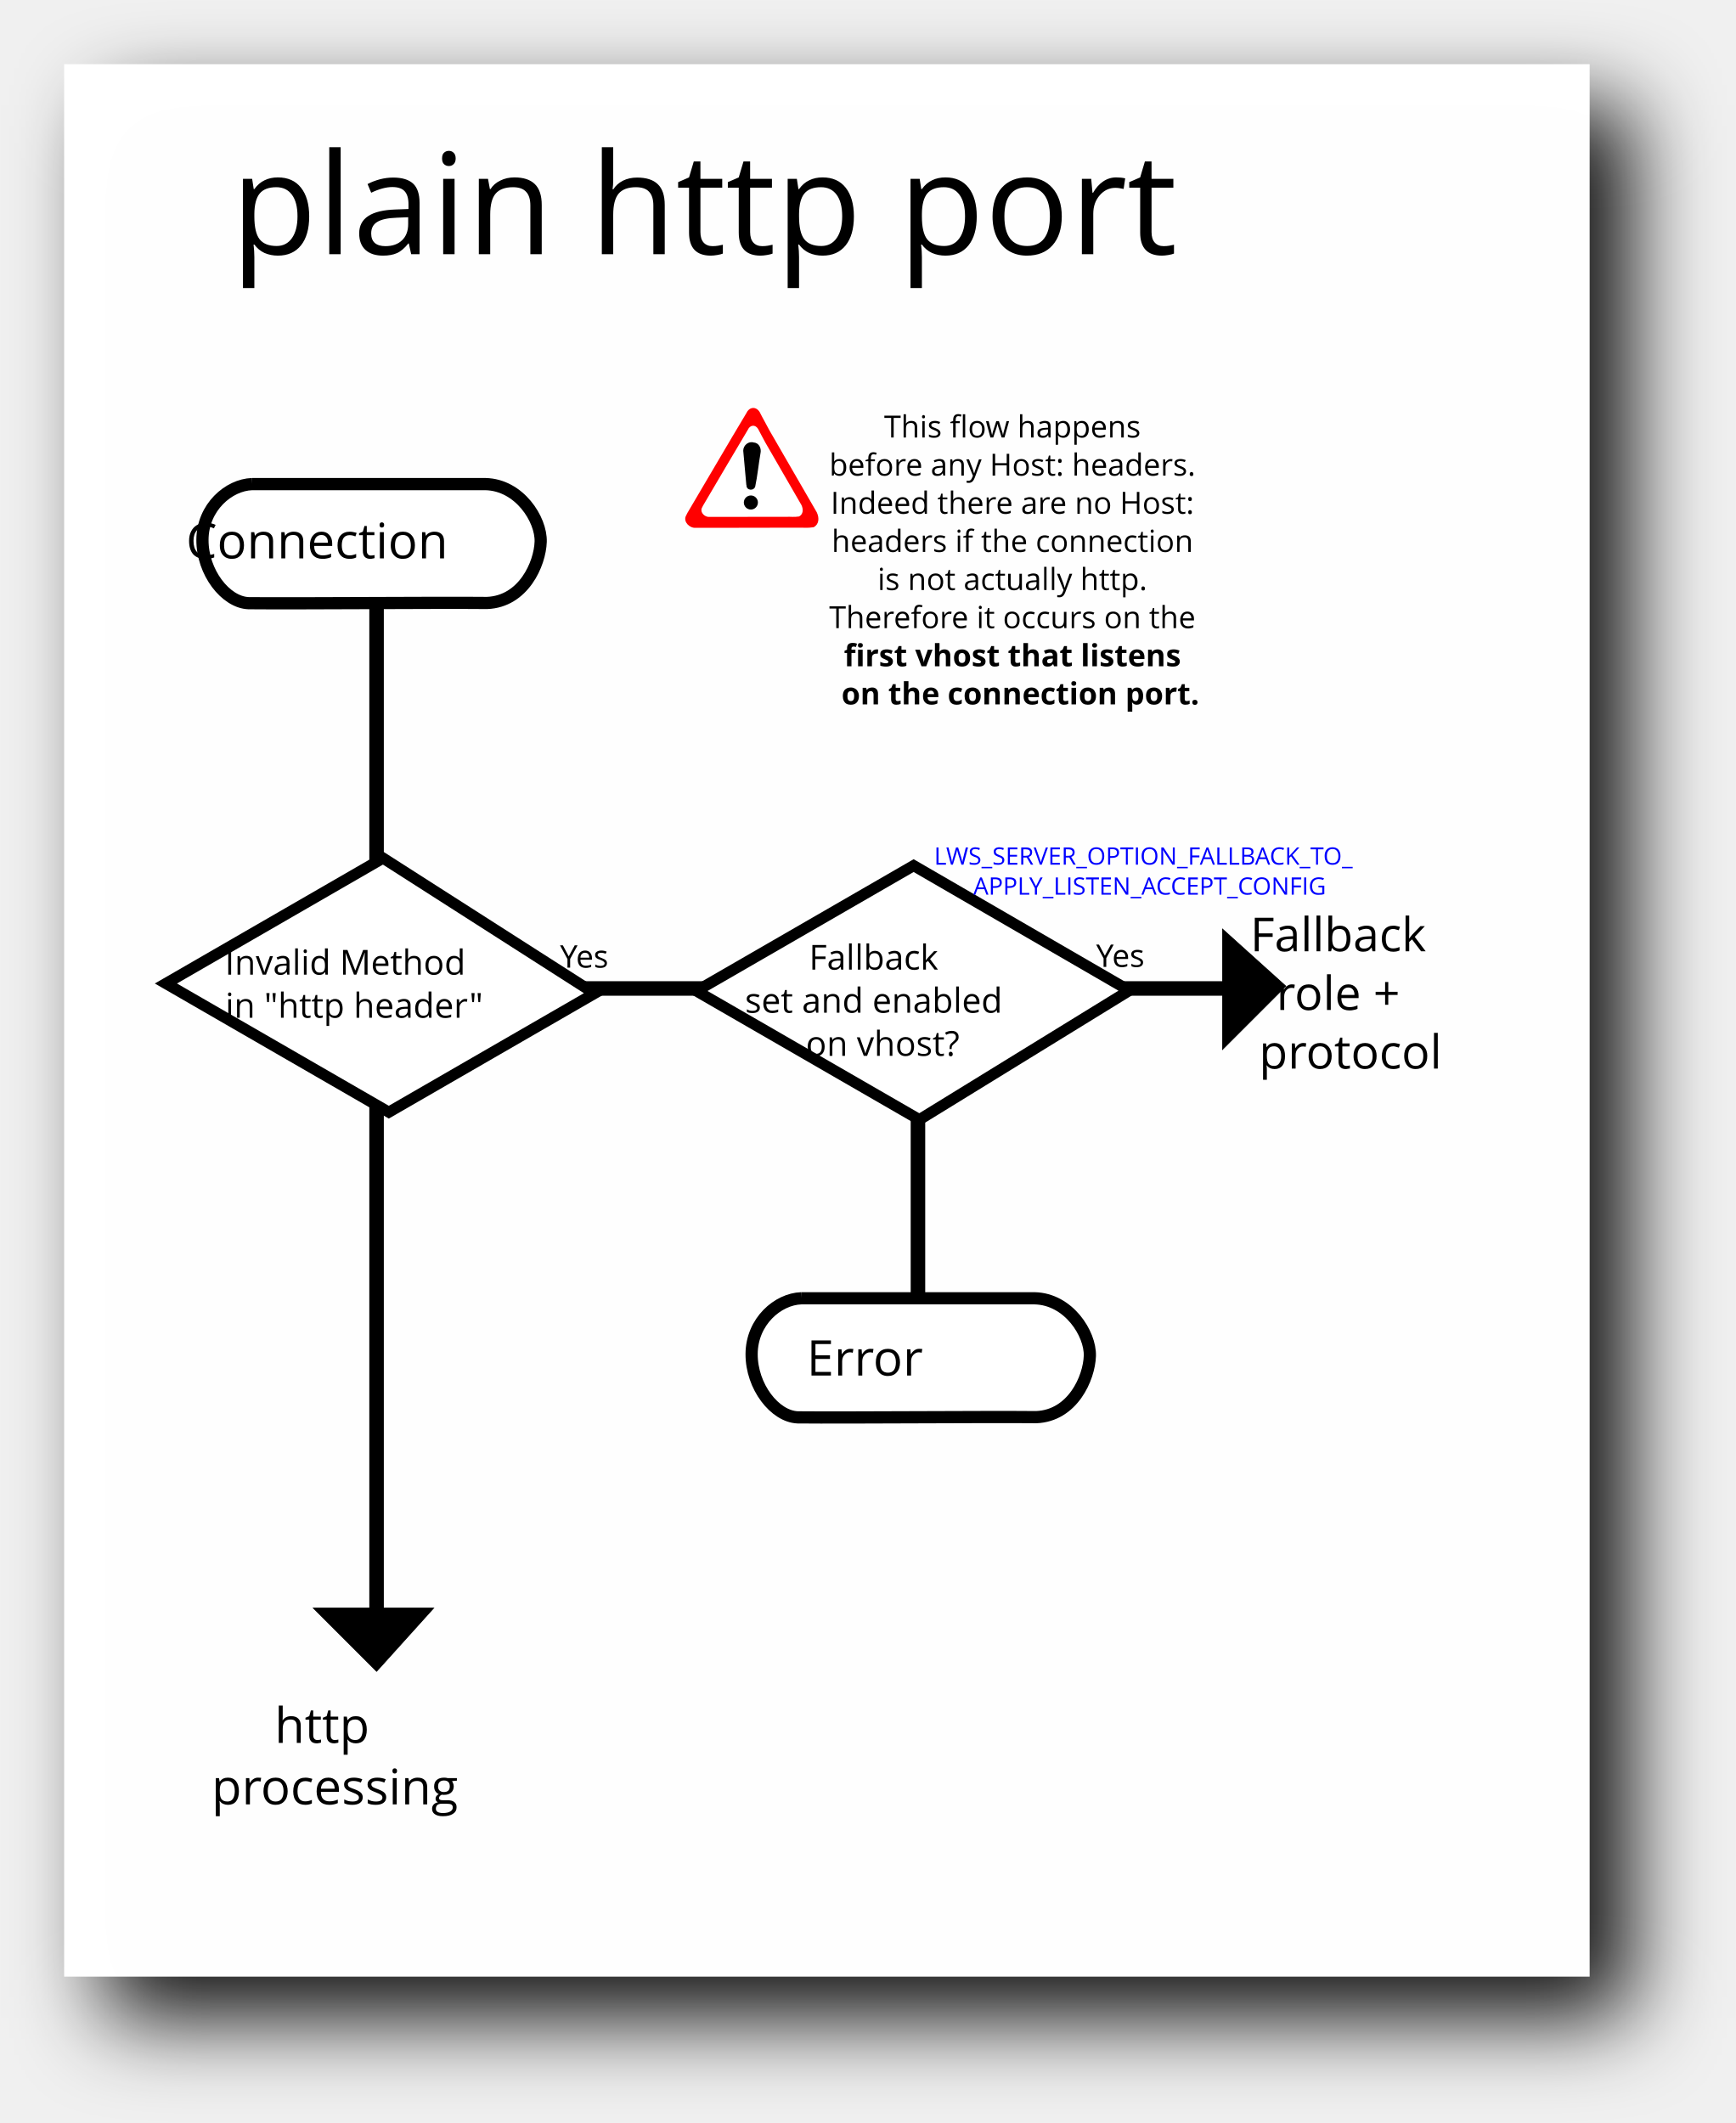
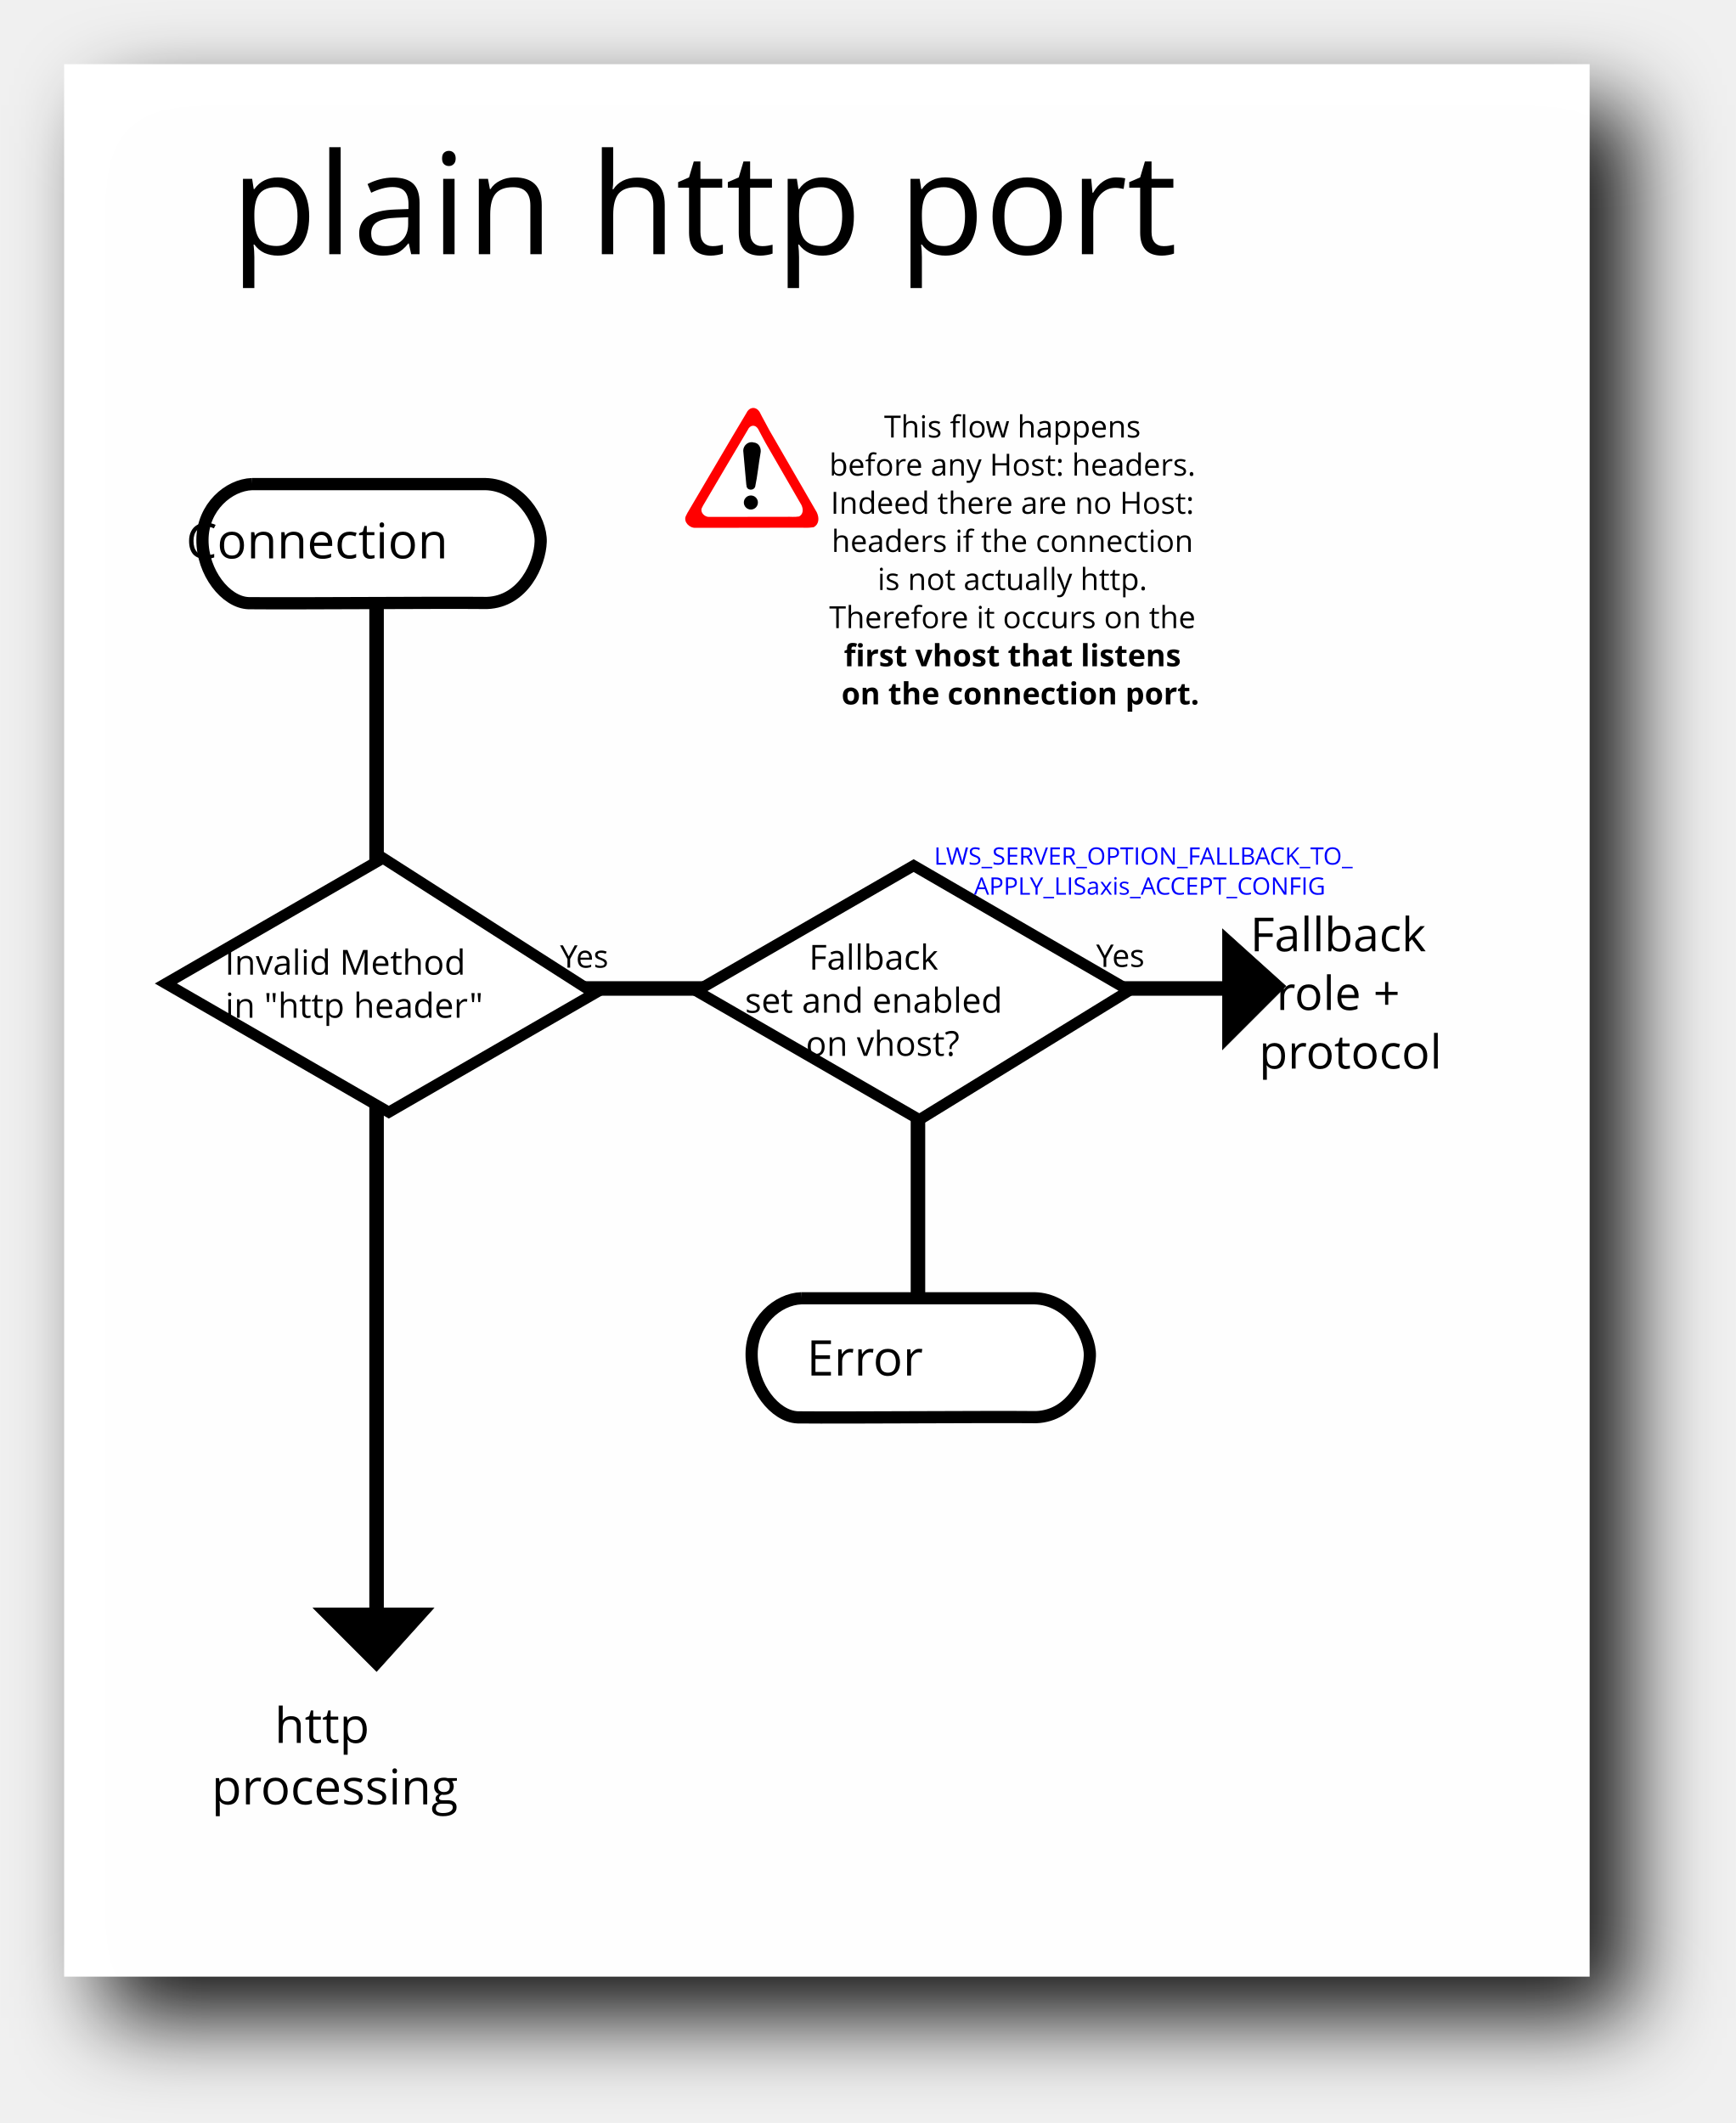
<svg xmlns="http://www.w3.org/2000/svg" width="171.61mm" height="209.9mm" version="1.1" viewBox="0 0 171.614 209.897">
  <defs>
    <filter id="a" x="-.069" y="-.055" width="1.138" height="1.11" color-interpolation-filters="sRGB">
      <feGaussianBlur stdDeviation="15.815" />
    </filter>
  </defs>
  <g transform="translate(503.09 509.47)">
    <rect transform="matrix(.27404 0 0 .27404 -943.39 -698.21)" x="1644.6" y="726.68" width="550.33" height="690.03" fill-opacity=".933" filter="url(#a)" />
    <rect x="-496.75" y="-503.13" width="150.81" height="189.09" fill="#fff" fill-opacity=".996" />
    <path d="m-478.17-461.61h23.075c3.36 0.075 5.526 3.504 5.456 5.698s-1.697 5.915-5.302 6.054c-5.035-0.051-18.547 0.071-23.582 0.021-2.258-0.088-4.567-3.04-4.553-6.265 0.014-3.225 2.601-5.433 4.907-5.508z" fill="#fff" stroke="#000" stroke-width="1.206" />
    <g>
      <rect x="-413.06" y="-406.97" width="1.435" height="26.25" />
      <rect transform="rotate(90)" x="-412.46" y="381.78" width="1.435" height="72.606" />
      <rect x="-466.58" y="-449.89" width="1.435" height="100.28" />
    </g>
    <g fill="#000000" font-family="'Open Sans'" letter-spacing="0px" text-anchor="middle" word-spacing="0px">
      <text x="-465.568" y="-337.153" dominant-baseline="auto" font-size="4.864px" stroke-width=".304" text-align="center" style="font-feature-settings:normal;font-variant-alternates:normal;font-variant-caps:normal;font-variant-ligatures:normal;font-variant-numeric:normal;font-variant-position:normal;line-height:1.25;shape-padding:0;text-decoration-color:#000000;text-decoration-line:none;text-decoration-style:solid;text-indent:0;text-orientation:mixed;text-transform:none;white-space:normal" xml:space="preserve">
        <tspan x="-465.568" y="-337.153">http</tspan>
        <tspan x="-465.568" y="-331.073">processing</tspan>
      </text>
      <text x="-467.326" y="-454.264" dominant-baseline="auto" font-size="4.864px" stroke-width=".304" text-align="center" style="font-feature-settings:normal;font-variant-alternates:normal;font-variant-caps:normal;font-variant-ligatures:normal;font-variant-numeric:normal;font-variant-position:normal;line-height:1.25;shape-padding:0;text-decoration-color:#000000;text-decoration-line:none;text-decoration-style:solid;text-indent:0;text-orientation:mixed;text-transform:none;white-space:normal" xml:space="preserve">
        <tspan x="-467.326" y="-454.264" stroke-width=".304">Connection</tspan>
      </text>
      <text x="-365.377" y="-415.42" dominant-baseline="auto" font-size="4.64px" stroke-width=".105" text-align="center" style="font-feature-settings:normal;font-variant-alternates:normal;font-variant-caps:normal;font-variant-ligatures:normal;font-variant-numeric:normal;font-variant-position:normal;line-height:1.25;shape-padding:0;text-decoration-color:#000000;text-decoration-line:none;text-decoration-style:solid;text-indent:0;text-orientation:mixed;text-transform:none;white-space:normal" xml:space="preserve">
        <tspan x="-365.377" y="-415.42">Fallback</tspan>
        <tspan x="-365.377" y="-409.619">role +</tspan>
        <tspan x="-365.377" y="-403.819">protocol</tspan>
      </text>
    </g>
    <path d="m-460.22-350.48h-11.894l6.255 6.255z" stroke="#000" stroke-width=".073px" />
    <g>
      <path d="m-465.22-424.63-21.47 12.396 22.038 12.723 20.338-11.742z" fill="#fff" stroke="#000" stroke-width="1.096" />
      <text x="-464.975" y="-413.111" dominant-baseline="auto" fill="#000000" font-family="'Open Sans'" font-size="3.409px" letter-spacing="0px" stroke-width=".213" text-align="center" text-anchor="middle" word-spacing="0px" style="font-feature-settings:normal;font-variant-alternates:normal;font-variant-caps:normal;font-variant-ligatures:normal;font-variant-numeric:normal;font-variant-position:normal;line-height:1.25;shape-padding:0;text-decoration-color:#000000;text-decoration-line:none;text-decoration-style:solid;text-indent:0;text-orientation:mixed;text-transform:none;white-space:normal" xml:space="preserve">
        <tspan x="-464.975" y="-413.111">Invalid Method</tspan>
        <tspan x="-464.975" y="-408.849">in "http header"</tspan>
      </text>
      <path d="m-412.77-423.89-21.47 12.396 22.038 12.723 20.748-12.767z" fill="#fff" stroke="#000" stroke-width="1.096" />
      <text x="-412.73" y="-413.605" dominant-baseline="auto" fill="#000000" font-family="'Open Sans'" font-size="3.409px" letter-spacing="0px" stroke-width=".213" text-align="center" text-anchor="middle" word-spacing="0px" style="font-feature-settings:normal;font-variant-alternates:normal;font-variant-caps:normal;font-variant-ligatures:normal;font-variant-numeric:normal;font-variant-position:normal;line-height:1.25;shape-padding:0;text-decoration-color:#000000;text-decoration-line:none;text-decoration-style:solid;text-indent:0;text-orientation:mixed;text-transform:none;white-space:normal" xml:space="preserve">
        <tspan x="-412.73" y="-413.605">Fallback</tspan>
        <tspan x="-412.73" y="-409.344">set and enabled</tspan>
        <tspan x="-412.73" y="-405.082">on vhost?</tspan>
      </text>
    </g>
    <path d="m-382.23-417.61v11.894l6.255-6.255z" stroke="#000" stroke-width=".073px" />
    <path d="m-423.88-381.11h23.075c3.36 0.075 5.526 3.504 5.456 5.698-0.07 2.194-1.697 5.915-5.302 6.054-5.035-0.051-18.547 0.071-23.582 0.021-2.258-0.088-4.567-3.04-4.553-6.265 0.014-3.225 2.601-5.433 4.907-5.508z" fill="#fff" stroke="#000" stroke-width="1.206" />
    <g fill="#000000" font-family="'Open Sans'" letter-spacing="0px" text-anchor="middle" word-spacing="0px">
      <text x="-413.179" y="-373.471" dominant-baseline="auto" font-size="4.864px" stroke-width=".304" text-align="center" style="font-feature-settings:normal;font-variant-alternates:normal;font-variant-caps:normal;font-variant-ligatures:normal;font-variant-numeric:normal;font-variant-position:normal;line-height:1.25;shape-padding:0;text-decoration-color:#000000;text-decoration-line:none;text-decoration-style:solid;text-indent:0;text-orientation:mixed;text-transform:none;white-space:normal" xml:space="preserve">
        <tspan x="-413.179" y="-373.471" stroke-width=".304">Error</tspan>
      </text>
      <text x="-442.518" y="-413.804" dominant-baseline="auto" font-size="3.094px" stroke-width=".073" text-align="center" style="font-feature-settings:normal;font-variant-alternates:normal;font-variant-caps:normal;font-variant-ligatures:normal;font-variant-numeric:normal;font-variant-position:normal;line-height:1.25;shape-padding:0;text-decoration-color:#000000;text-decoration-line:none;text-decoration-style:solid;text-indent:0;text-orientation:mixed;text-transform:none;white-space:normal" xml:space="preserve">
        <tspan x="-442.518" y="-413.804" stroke-width=".073">Yes</tspan>
      </text>
      <text x="-389.518" y="-413.875" dominant-baseline="auto" font-size="3.094px" stroke-width=".073" text-align="center" style="font-feature-settings:normal;font-variant-alternates:normal;font-variant-caps:normal;font-variant-ligatures:normal;font-variant-numeric:normal;font-variant-position:normal;line-height:1.25;shape-padding:0;text-decoration-color:#000000;text-decoration-line:none;text-decoration-style:solid;text-indent:0;text-orientation:mixed;text-transform:none;white-space:normal" xml:space="preserve">
        <tspan x="-389.518" y="-413.875" stroke-width=".073">Yes</tspan>
      </text>
    </g>
    <g>
      <text x="-387.278" y="-423.984" dominant-baseline="auto" fill="#0000ff" font-family="'Open Sans'" font-size="2.376px" letter-spacing="0px" stroke-width=".012" text-align="center" text-anchor="middle" word-spacing="0px" style="font-feature-settings:normal;font-variant-alternates:normal;font-variant-caps:normal;font-variant-ligatures:normal;font-variant-numeric:normal;font-variant-position:normal;line-height:1.25;shape-padding:0;text-decoration-color:#000000;text-decoration-line:none;text-decoration-style:solid;text-indent:0;text-orientation:mixed;text-transform:none;white-space:normal" xml:space="preserve">
        <tspan x="-387.278" y="-423.984">LWS_SERVER_OPTION_FALLBACK_TO_</tspan>
-         <tspan x="-387.278" y="-421.014">APPLY_LISTEN_ACCEPT_CONFIG</tspan>
+         <tspan x="-387.278" y="-421.014">APPLY_LISaxis_ACCEPT_CONFIG</tspan>
      </text>
      <text x="-420.851" y="-484.34" dominant-baseline="auto" fill="#000000" font-family="'Open Sans'" font-size="13.921px" letter-spacing="0px" stroke-width=".073" text-align="center" text-anchor="middle" word-spacing="0px" style="font-feature-settings:normal;font-variant-alternates:normal;font-variant-caps:normal;font-variant-ligatures:normal;font-variant-numeric:normal;font-variant-position:normal;line-height:1.25;shape-padding:0;text-decoration-color:#000000;text-decoration-line:none;text-decoration-style:solid;text-indent:0;text-orientation:mixed;text-transform:none;white-space:normal" xml:space="preserve">
        <tspan x="-420.851" y="-484.34" stroke-width=".073">plain http port</tspan>
      </text>
      <path d="m-435.14-458.75c1.95-3.293 3.87-6.604 5.84-9.886 0.24-0.55 0.898-0.738 1.308-0.101 0.356 0.713 0.654 1.204 0.966 1.812 1.562 2.705 3.124 5.41 4.687 8.115 0.262 0.575 0.212 1.177-0.311 1.464-0.662 0.103-1.064 0.024-1.607 0.045-3.354-0.011-6.709 0.026-10.063 0.013-0.599 0.042-1.205-0.573-0.983-1.133 0.055-0.11 0.11-0.221 0.166-0.331z" fill="#f00" />
      <path d="m-433.59-459.48c1.483-2.505 2.944-5.024 4.442-7.52 0.182-0.418 0.683-0.561 0.995-0.077 0.271 0.542 0.498 0.916 0.735 1.379 1.188 2.058 2.377 4.115 3.565 6.173 0.199 0.437 0.161 0.895-0.237 1.114-0.503 0.078-0.809 0.018-1.222 0.034-2.551-8e-3 -5.103 0.019-7.655 0.01-0.456 0.032-0.917-0.436-0.748-0.862 0.042-0.084 0.084-0.168 0.126-0.252z" fill="#fff" />
      <path d="m-429.31-461.54c-0.102-1.124-0.203-2.249-0.305-3.373 0-0.531 0.527-0.979 1.05-0.806 0.543 0.038 0.767 0.613 0.651 1.087-0.192 1.086-0.287 2.189-0.518 3.268-0.147 0.458-0.879 0.391-0.86-0.126l-0.019-0.051z" />
      <circle cx="-428.86" cy="-459.79" r=".696" />
      <text x="-399.481" y="-466.217" dominant-baseline="auto" fill="#000000" font-family="'Open Sans'" font-size="3.016px" letter-spacing="0px" stroke-width=".103" text-align="center" text-anchor="middle" word-spacing="0px" style="font-feature-settings:normal;font-variant-alternates:normal;font-variant-caps:normal;font-variant-ligatures:normal;font-variant-numeric:normal;font-variant-position:normal;line-height:1.25;shape-padding:0;text-decoration-color:#000000;text-decoration-line:none;text-decoration-style:solid;text-indent:0;text-orientation:mixed;text-transform:none;white-space:normal" xml:space="preserve">
        <tspan x="-399.481" y="-466.217">This flow happens</tspan>
        <tspan x="-399.481" y="-462.447">before any Host: headers.</tspan>
        <tspan x="-399.481" y="-458.677">Indeed there are no Host:</tspan>
        <tspan x="-399.481" y="-454.907">headers if the connection</tspan>
        <tspan x="-399.481" y="-451.137">is not actually http.</tspan>
        <tspan x="-399.481" y="-447.367">Therefore it occurs on the</tspan>
        <tspan x="-399.481" y="-443.597" font-weight="bold">first vhost that listens</tspan>
        <tspan x="-399.481" y="-439.827" font-weight="bold">on the connection port.</tspan>
      </text>
    </g>
  </g>
</svg>
